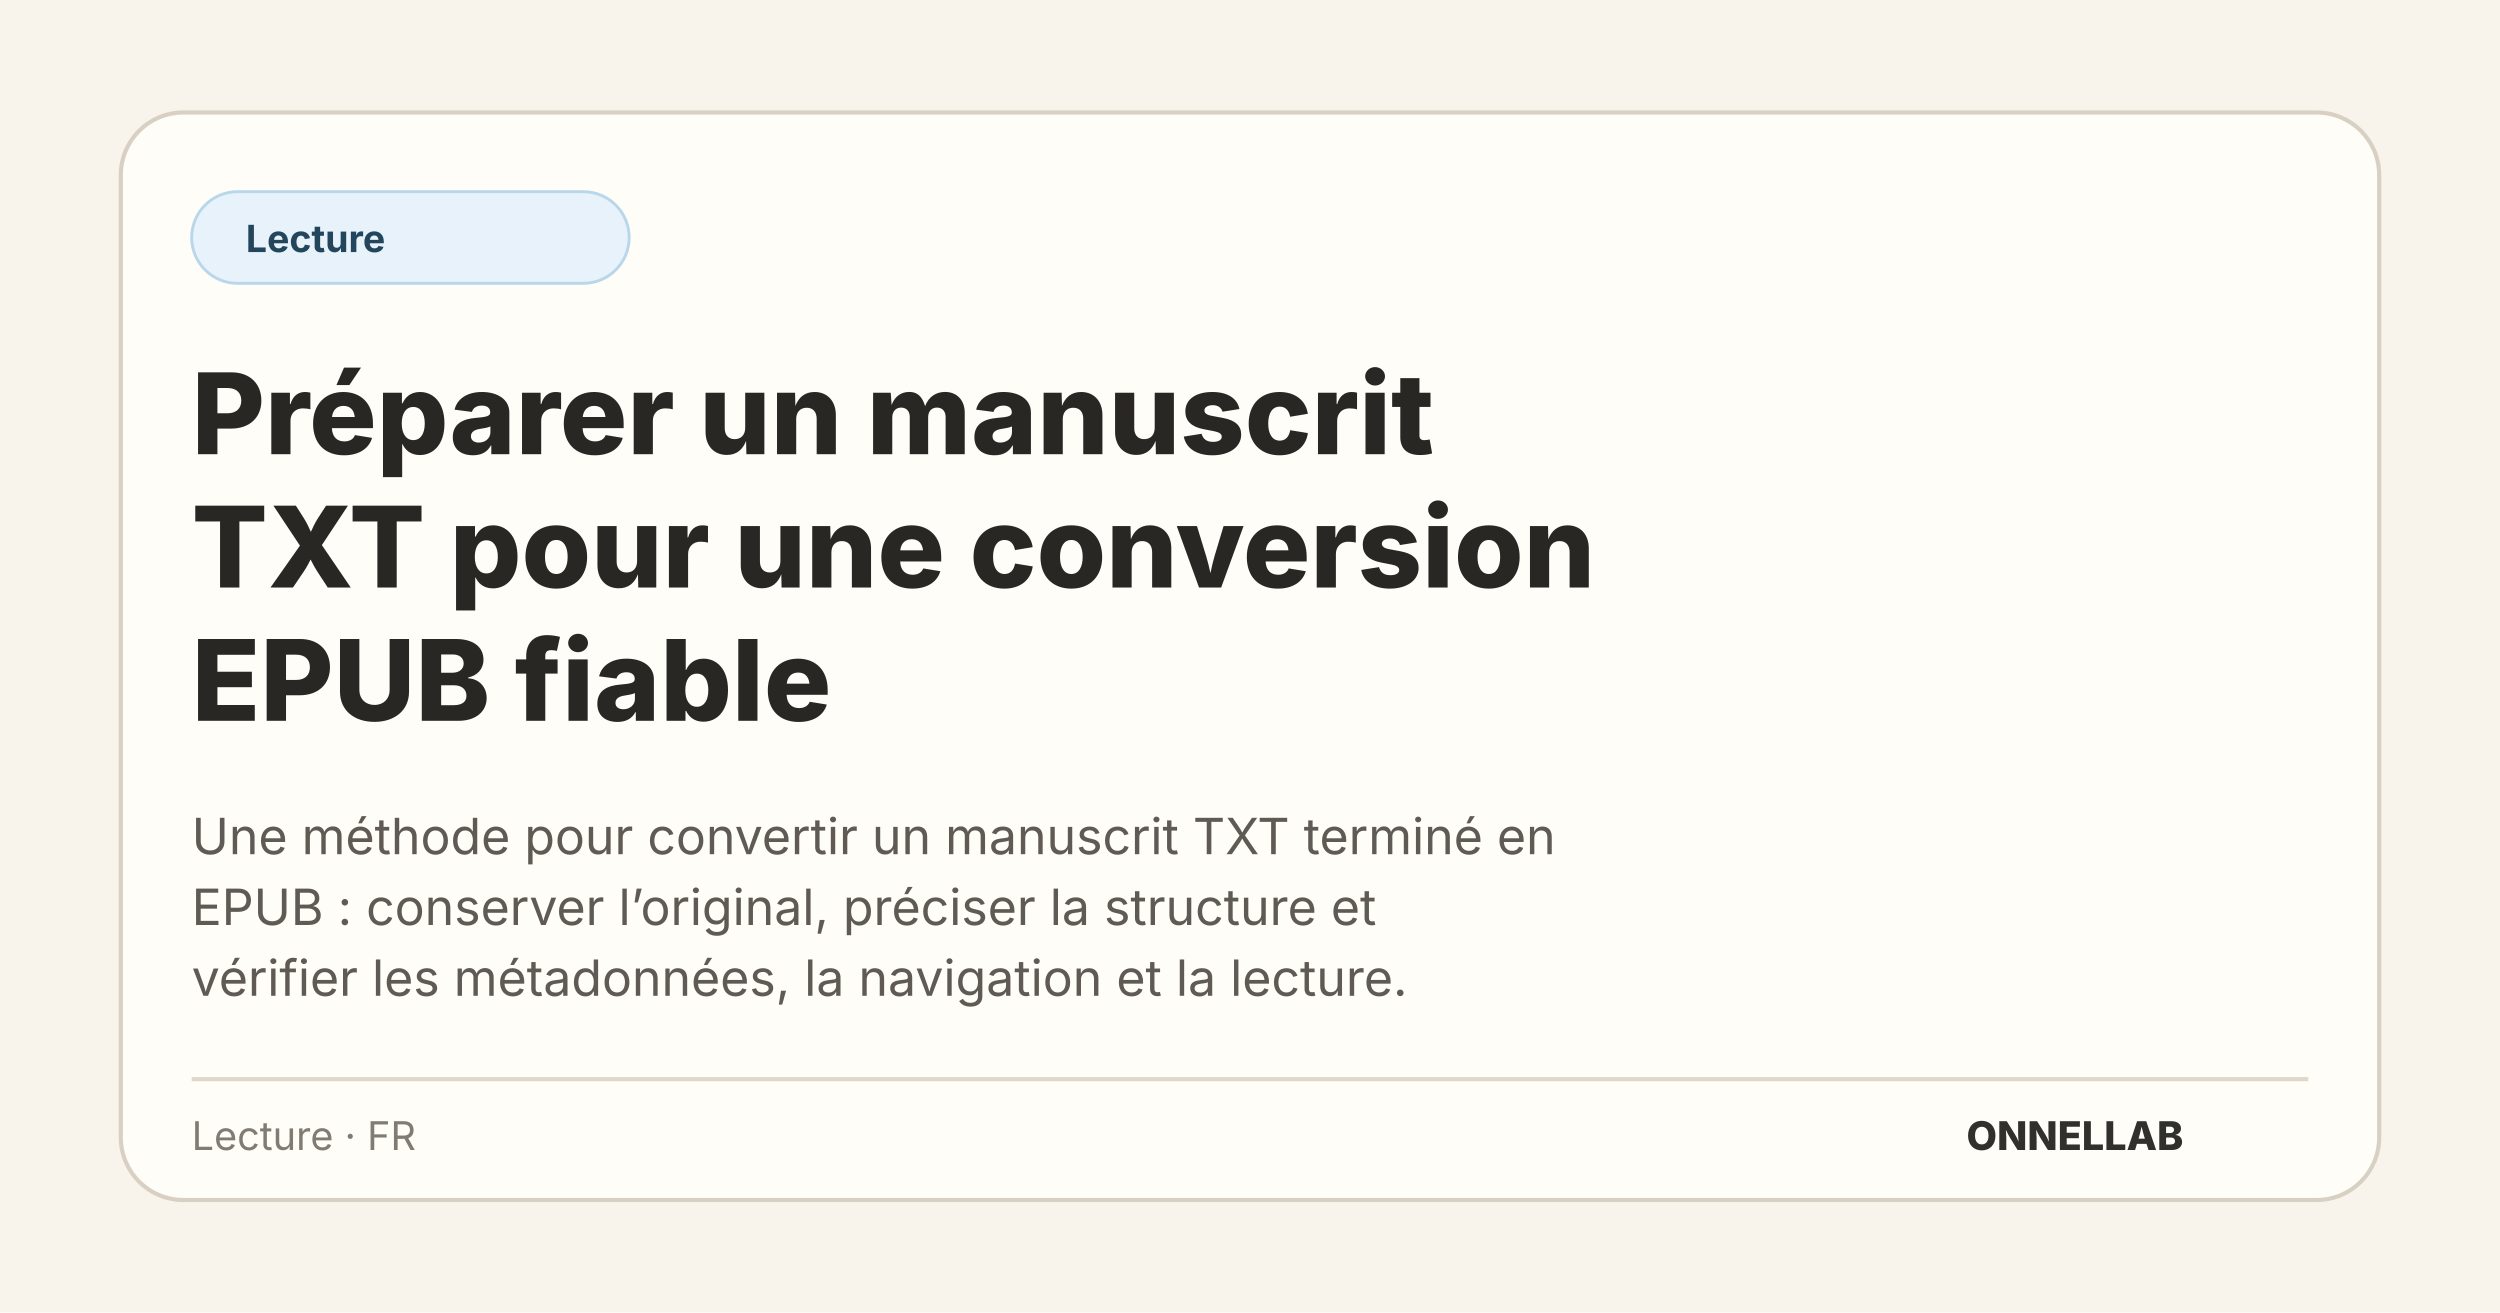
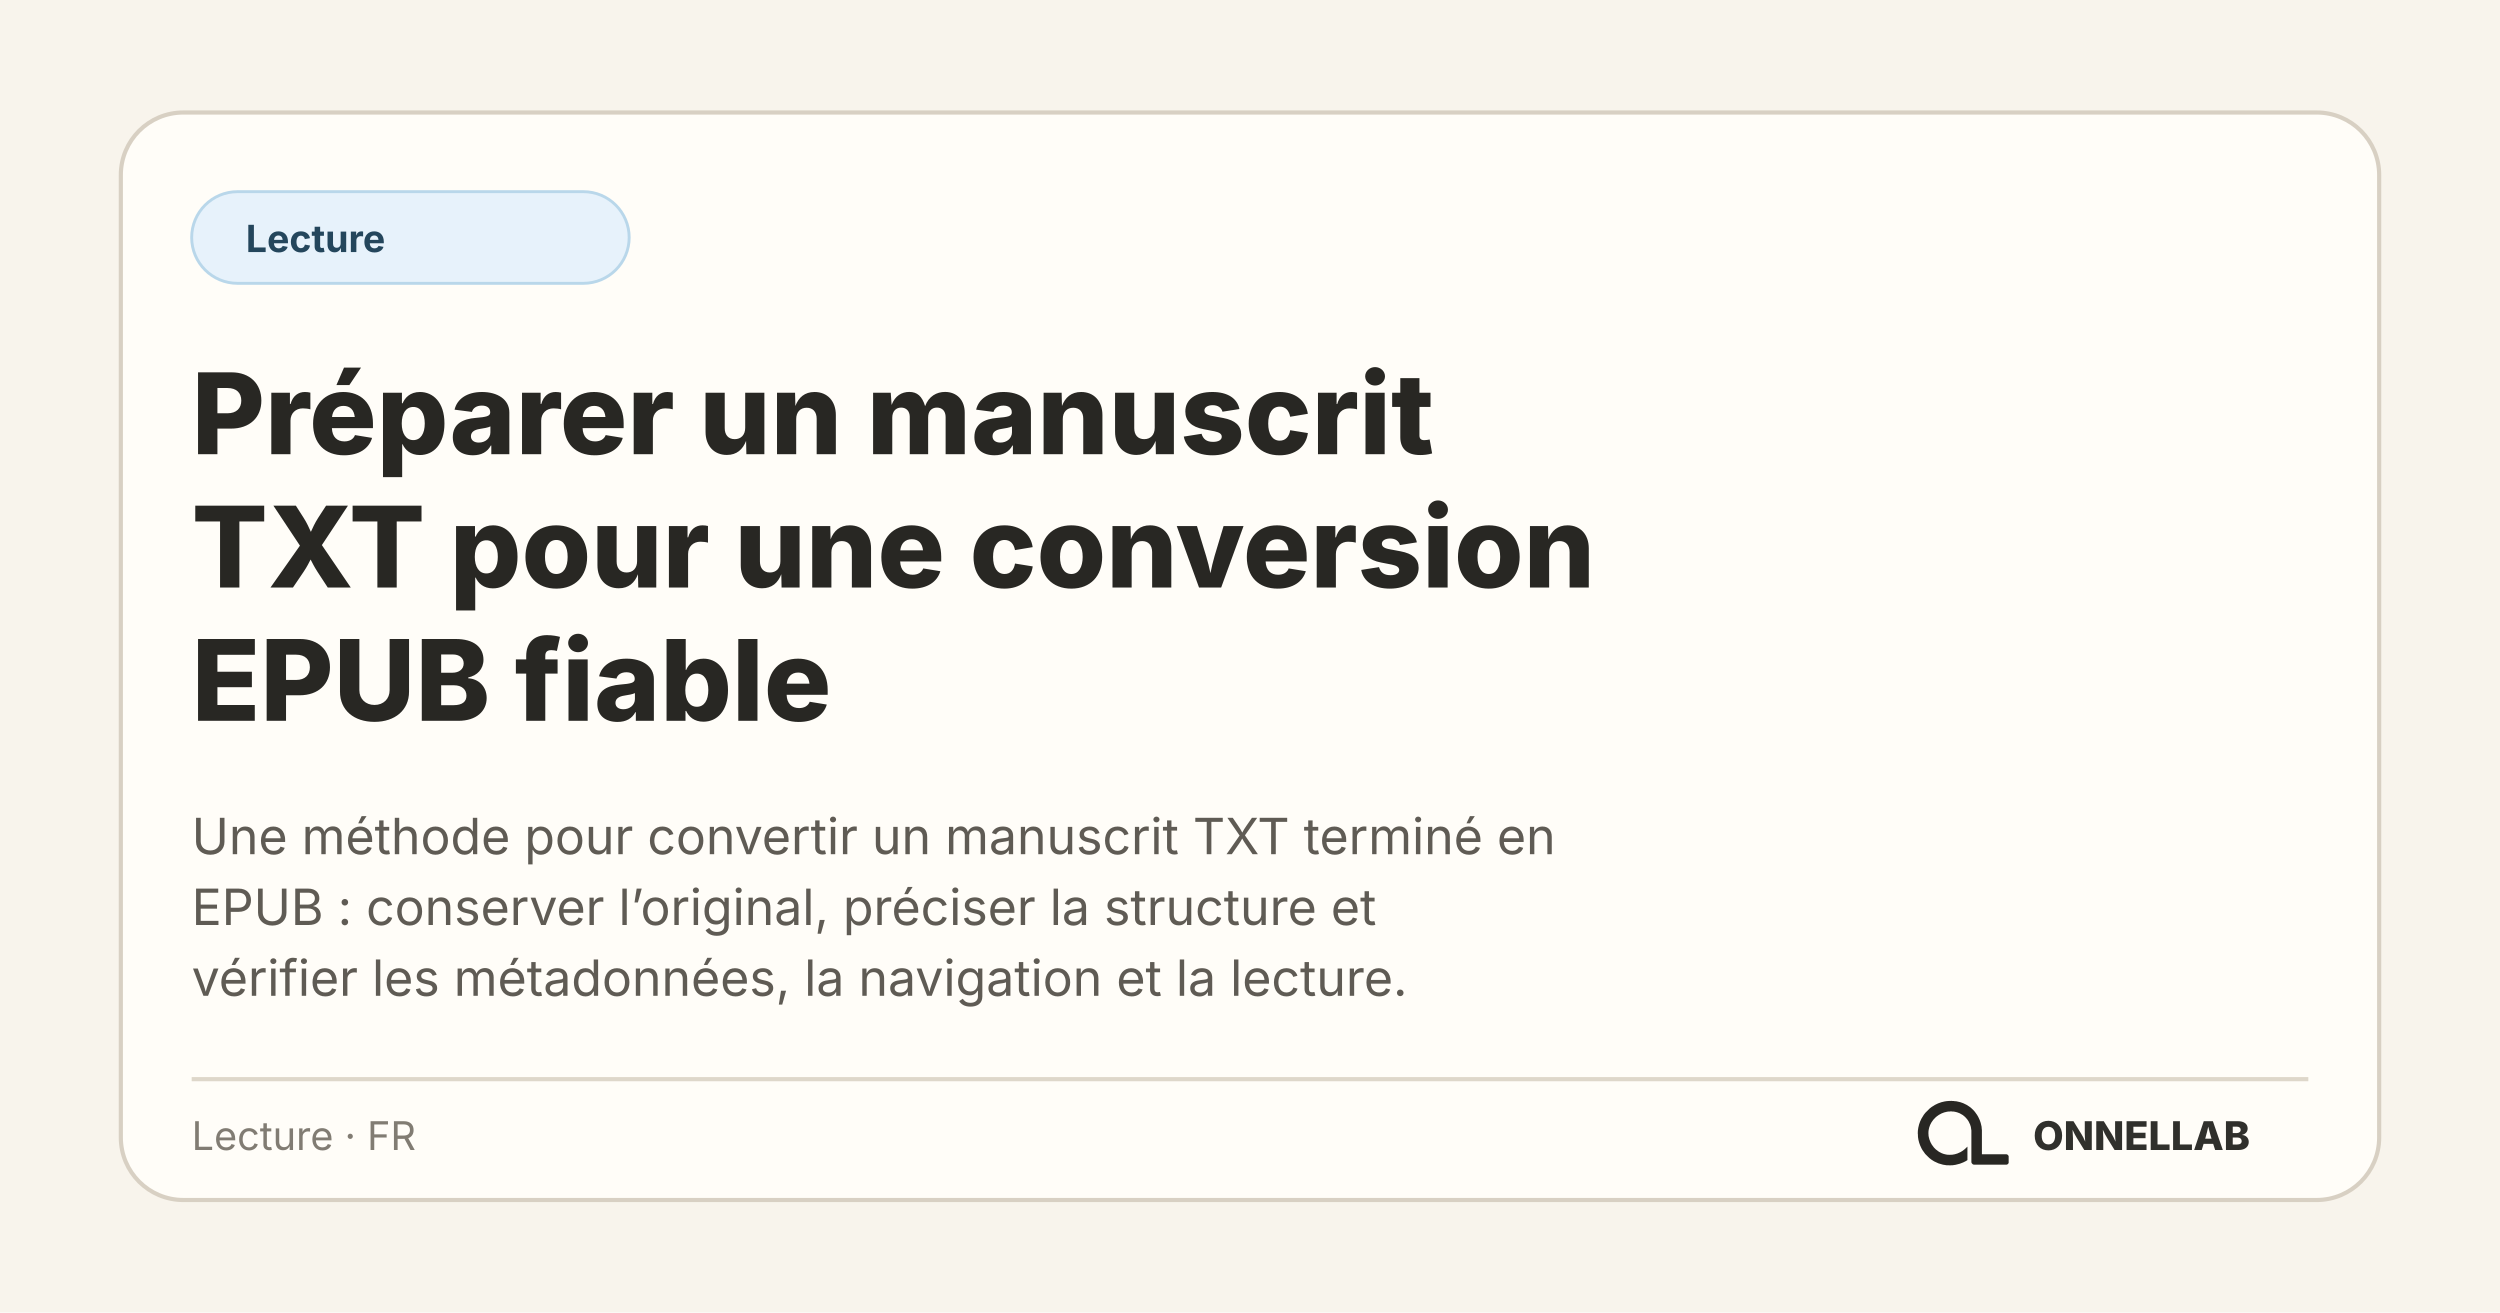
<svg xmlns="http://www.w3.org/2000/svg" width="1200" height="630" viewBox="0 0 1200 630" role="img" aria-labelledby="title desc">
  <rect width="1200" height="630" fill="#f8f4ec" />
  <rect x="58" y="54" width="1084" height="522" rx="30" fill="#fffdf8" stroke="#d8d0c3" stroke-width="2" />
  <rect x="92" y="92" width="210" height="44" rx="22" fill="#e7f2fb" stroke="#b9d7ea" stroke-width="1.4" />
  <text x="118" y="121" fill="#24465c" font-family="Inter, system-ui, sans-serif" font-size="18" font-weight="700">Lecture</text>
  <text x="92" y="218" fill="#282723" font-family="Inter, system-ui, sans-serif" font-size="54" font-weight="760">
    <tspan x="92" y="218">Préparer un manuscrit</tspan>
    <tspan x="92" y="282">TXT pour une conversion</tspan>
    <tspan x="92" y="346">EPUB fiable</tspan>
  </text>
  <text fill="#5f5b54" font-family="Inter, system-ui, sans-serif" font-size="24">
    <tspan x="92" y="410">Une méthode pour convertir un manuscrit TXT terminé en</tspan>
    <tspan x="92" y="444">EPUB : conserver l’original, préciser la structure et</tspan>
    <tspan x="92" y="478">vérifier les métadonnées, la navigation et la lecture.</tspan>
  </text>
  <path d="M92 518H1108" stroke="#ded7ca" stroke-width="2" />
  <text x="92" y="552" fill="#817c73" font-family="Inter, system-ui, sans-serif" font-size="19">Lecture · FR</text>
-   <text x="1048" y="552" fill="#30302c" font-family="Inter, system-ui, sans-serif" font-size="19" font-weight="800" text-anchor="end">ONNELLAB</text>
+   <svg x="908" y="512" width="66" height="66" viewBox="0 0 1254 1254">
+     <path fill="#282723" d="M 271 475 L 259 501 L 250 527 L 243 556 L 239 584 L 238 611 L 239 612 L 240 642 L 244 667 L 251 694 L 260 719 L 272 745 L 281 761 L 306 796 L 343 833 L 364 849 L 388 864 L 427 882 L 468 894 L 500 899 L 541 900 L 542 899 L 556 899 L 583 895 L 622 885 L 653 873 L 677 861 L 691 852 L 691 729 L 668 751 L 649 766 L 628 779 L 599 792 L 575 799 L 552 803 L 520 804 L 519 803 L 509 803 L 496 801 L 475 796 L 456 789 L 431 776 L 403 755 L 386 738 L 366 711 L 354 689 L 344 663 L 338 639 L 336 625 L 336 612 L 335 611 L 336 587 L 339 569 L 343 553 L 351 531 L 363 508 L 380 484 L 400 463 L 413 452 L 430 440 L 456 426 L 480 417 L 505 411 L 519 409 L 531 409 L 532 408 L 549 408 L 550 409 L 561 409 L 575 411 L 596 416 L 620 425 L 648 441 L 669 458 L 688 479 L 701 498 L 715 527 L 722 549 L 727 582 L 727 872 L 730 880 L 738 889 L 746 893 L 751 894 L 1048 894 L 1058 890 L 1065 882 L 1067 877 L 1067 817 L 1062 807 L 1054 801 L 1047 799 L 824 799 L 823 798 L 823 574 L 822 573 L 820 547 L 812 513 L 803 487 L 790 459 L 779 440 L 759 412 L 744 395 L 727 379 L 708 364 L 683 348 L 652 333 L 626 324 L 591 316 L 568 314 L 567 313 L 552 313 L 551 312 L 550 313 L 549 312 L 514 313 L 513 314 L 504 314 L 484 317 L 454 324 L 423 335 L 394 349 L 364 368 L 346 382 L 307 421 L 293 439 Z" />
+   </svg>
+   <text x="1080" y="552" fill="#30302c" font-family="Inter, system-ui, sans-serif" font-size="19" font-weight="800" text-anchor="end">ONNELLAB</text>
</svg>
